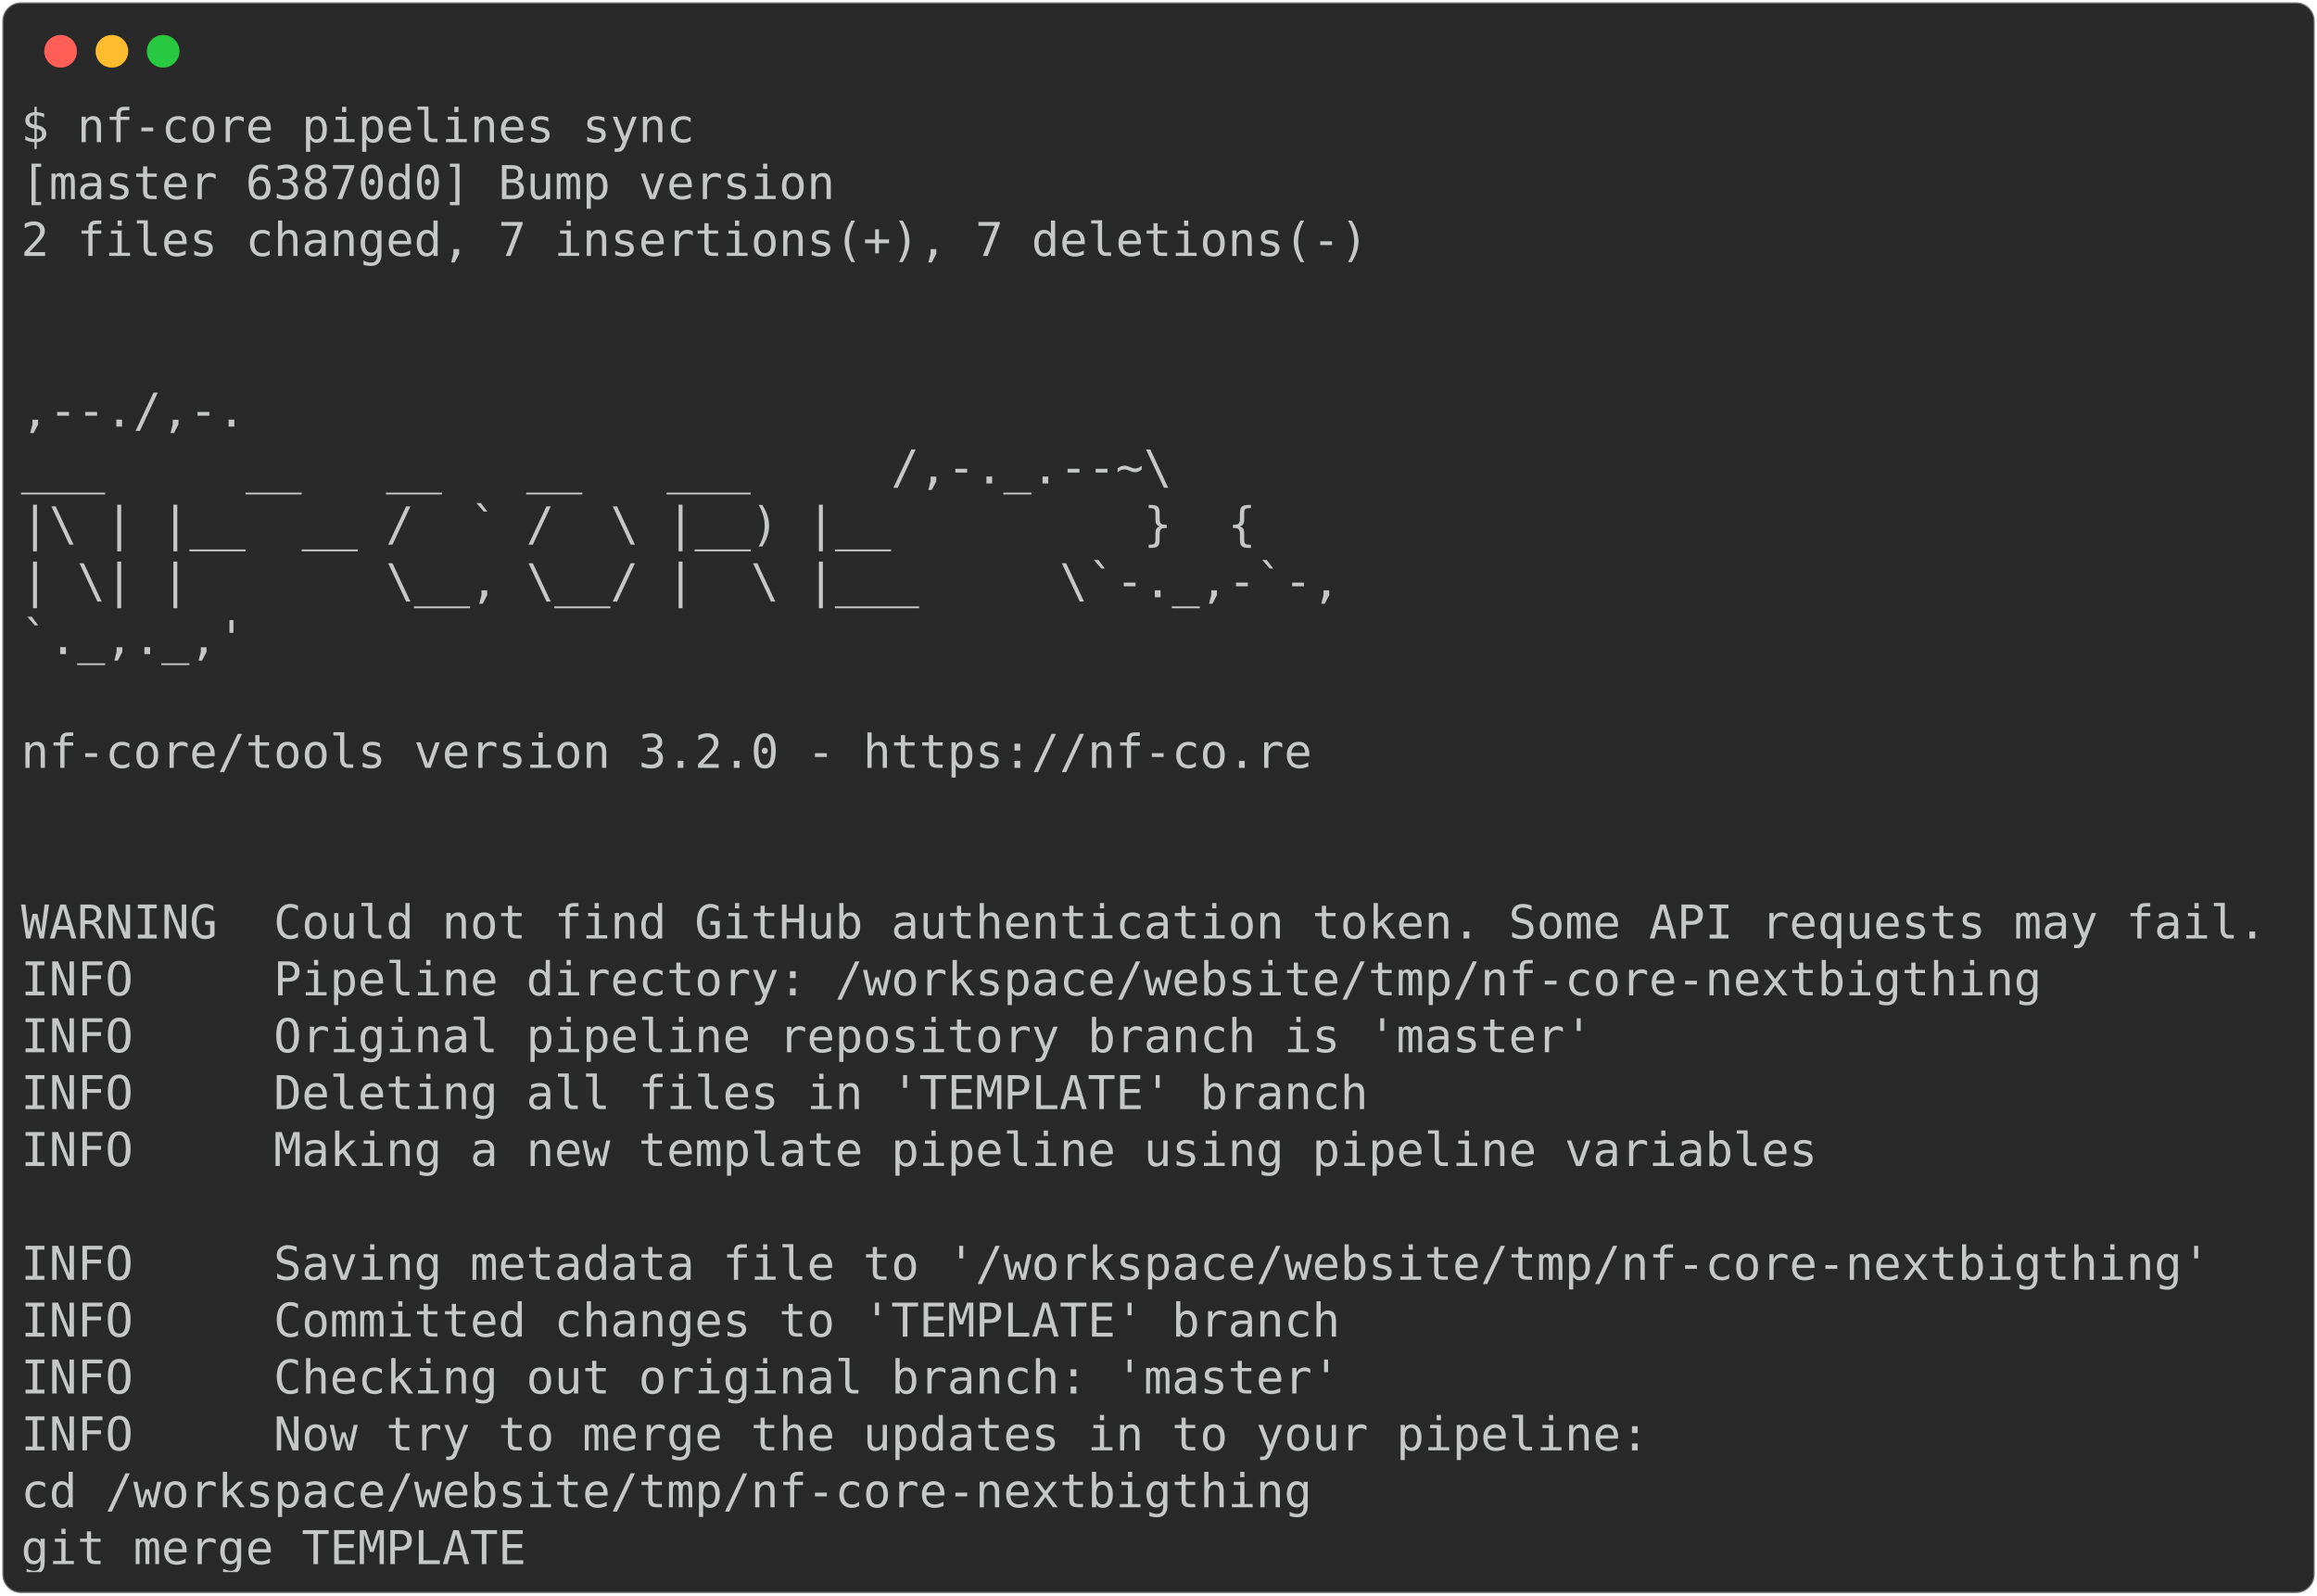
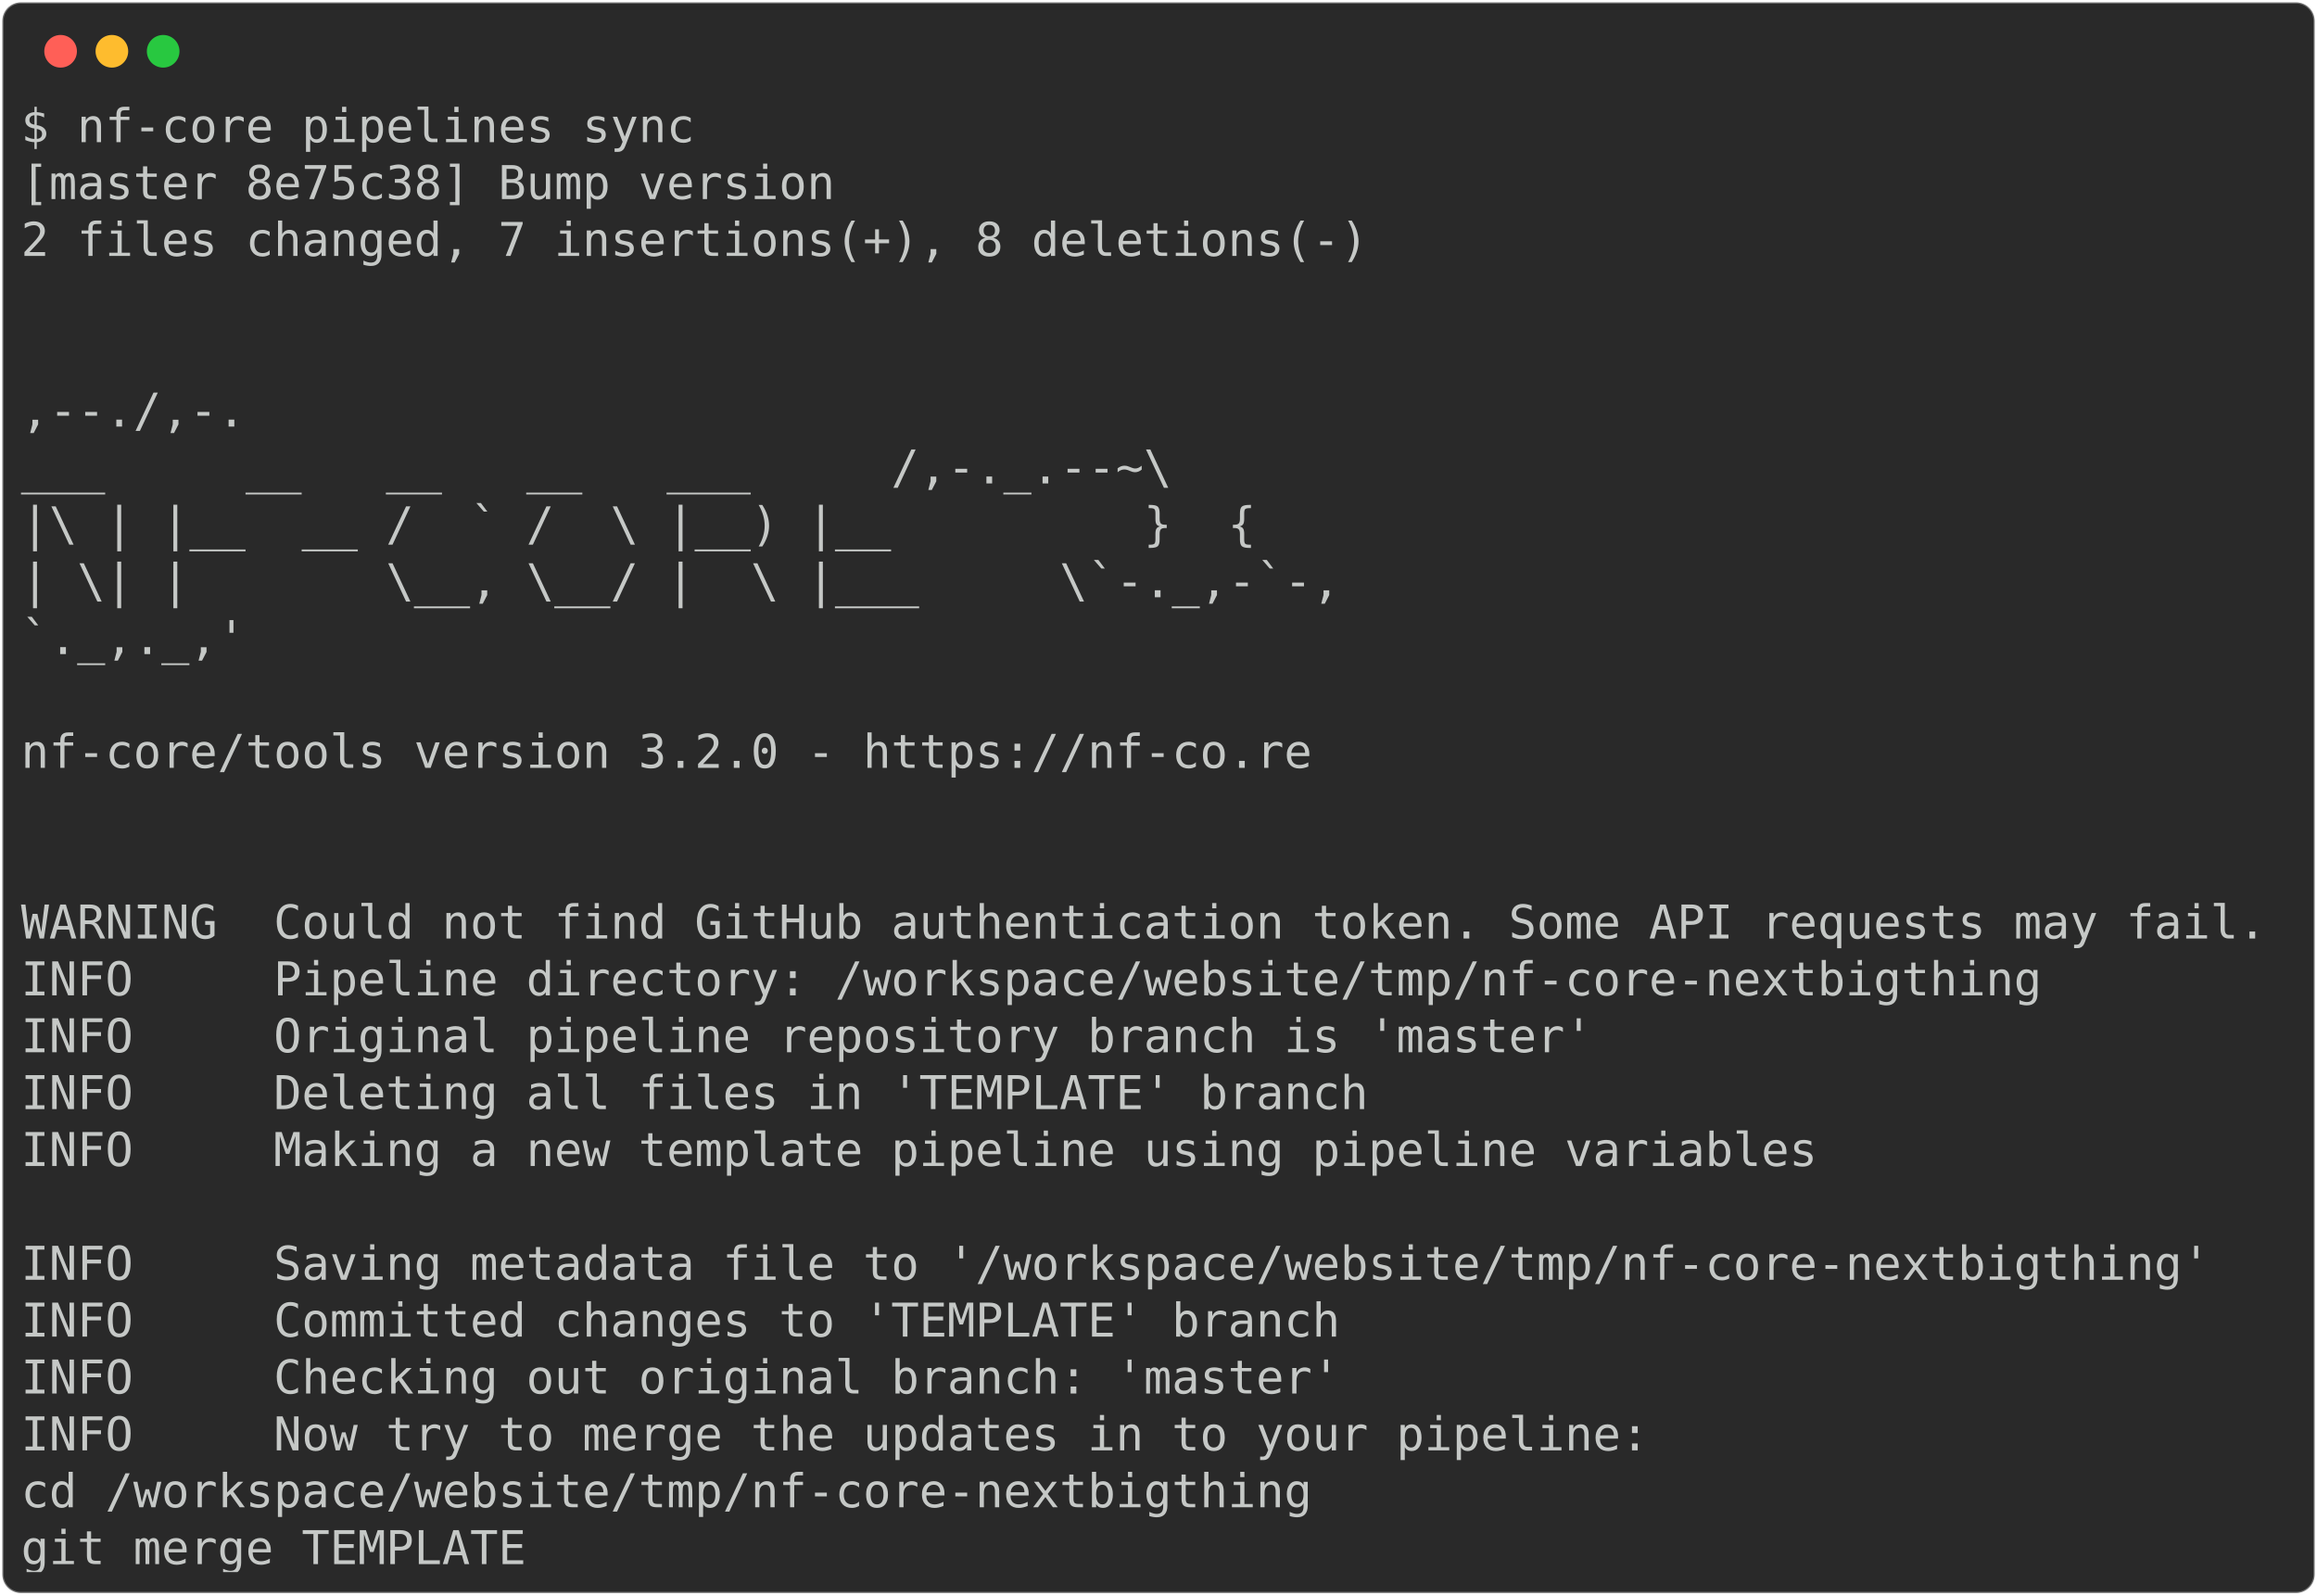
<svg xmlns="http://www.w3.org/2000/svg" class="rich-terminal" viewBox="0 0 994 684.4">
  <style>

    @font-face {
        font-family: "Fira Code";
        src: local("FiraCode-Regular"),
                url("https://cdnjs.cloudflare.com/ajax/libs/firacode/6.2.0/woff2/FiraCode-Regular.woff2") format("woff2"),
                url("https://cdnjs.cloudflare.com/ajax/libs/firacode/6.2.0/woff/FiraCode-Regular.woff") format("woff");
        font-style: normal;
        font-weight: 400;
    }
    @font-face {
        font-family: "Fira Code";
        src: local("FiraCode-Bold"),
                url("https://cdnjs.cloudflare.com/ajax/libs/firacode/6.2.0/woff2/FiraCode-Bold.woff2") format("woff2"),
                url("https://cdnjs.cloudflare.com/ajax/libs/firacode/6.2.0/woff/FiraCode-Bold.woff") format("woff");
        font-style: bold;
        font-weight: 700;
    }

-     .terminal-2662867426-matrix {
+     .terminal-1340940830-matrix {
        font-family: Fira Code, monospace;
        font-size: 20px;
        line-height: 24.4px;
        font-variant-east-asian: full-width;
    }

-     .terminal-2662867426-title {
+     .terminal-1340940830-title {
        font-size: 18px;
        font-weight: bold;
        font-family: arial;
    }

-     .terminal-2662867426-r1 { fill: #c5c8c6 }
+     .terminal-1340940830-r1 { fill: #c5c8c6 }
    </style>
  <defs>
-     <clipPath id="terminal-2662867426-clip-terminal">
+     <clipPath id="terminal-1340940830-clip-terminal">
      <rect x="0" y="0" width="975.0" height="633.4" />
    </clipPath>
-     <clipPath id="terminal-2662867426-line-0">
+     <clipPath id="terminal-1340940830-line-0">
      <rect x="0" y="1.5" width="976" height="24.65" />
    </clipPath>
-     <clipPath id="terminal-2662867426-line-1">
+     <clipPath id="terminal-1340940830-line-1">
      <rect x="0" y="25.9" width="976" height="24.65" />
    </clipPath>
-     <clipPath id="terminal-2662867426-line-2">
+     <clipPath id="terminal-1340940830-line-2">
      <rect x="0" y="50.3" width="976" height="24.65" />
    </clipPath>
-     <clipPath id="terminal-2662867426-line-3">
+     <clipPath id="terminal-1340940830-line-3">
      <rect x="0" y="74.7" width="976" height="24.65" />
    </clipPath>
-     <clipPath id="terminal-2662867426-line-4">
+     <clipPath id="terminal-1340940830-line-4">
      <rect x="0" y="99.1" width="976" height="24.65" />
    </clipPath>
-     <clipPath id="terminal-2662867426-line-5">
+     <clipPath id="terminal-1340940830-line-5">
      <rect x="0" y="123.5" width="976" height="24.65" />
    </clipPath>
-     <clipPath id="terminal-2662867426-line-6">
+     <clipPath id="terminal-1340940830-line-6">
      <rect x="0" y="147.9" width="976" height="24.65" />
    </clipPath>
-     <clipPath id="terminal-2662867426-line-7">
+     <clipPath id="terminal-1340940830-line-7">
      <rect x="0" y="172.3" width="976" height="24.65" />
    </clipPath>
-     <clipPath id="terminal-2662867426-line-8">
+     <clipPath id="terminal-1340940830-line-8">
      <rect x="0" y="196.7" width="976" height="24.65" />
    </clipPath>
-     <clipPath id="terminal-2662867426-line-9">
+     <clipPath id="terminal-1340940830-line-9">
      <rect x="0" y="221.1" width="976" height="24.65" />
    </clipPath>
-     <clipPath id="terminal-2662867426-line-10">
+     <clipPath id="terminal-1340940830-line-10">
      <rect x="0" y="245.5" width="976" height="24.65" />
    </clipPath>
-     <clipPath id="terminal-2662867426-line-11">
+     <clipPath id="terminal-1340940830-line-11">
      <rect x="0" y="269.9" width="976" height="24.65" />
    </clipPath>
-     <clipPath id="terminal-2662867426-line-12">
+     <clipPath id="terminal-1340940830-line-12">
      <rect x="0" y="294.3" width="976" height="24.65" />
    </clipPath>
-     <clipPath id="terminal-2662867426-line-13">
+     <clipPath id="terminal-1340940830-line-13">
      <rect x="0" y="318.7" width="976" height="24.65" />
    </clipPath>
-     <clipPath id="terminal-2662867426-line-14">
+     <clipPath id="terminal-1340940830-line-14">
      <rect x="0" y="343.1" width="976" height="24.65" />
    </clipPath>
-     <clipPath id="terminal-2662867426-line-15">
+     <clipPath id="terminal-1340940830-line-15">
      <rect x="0" y="367.5" width="976" height="24.65" />
    </clipPath>
-     <clipPath id="terminal-2662867426-line-16">
+     <clipPath id="terminal-1340940830-line-16">
      <rect x="0" y="391.9" width="976" height="24.65" />
    </clipPath>
-     <clipPath id="terminal-2662867426-line-17">
+     <clipPath id="terminal-1340940830-line-17">
      <rect x="0" y="416.3" width="976" height="24.65" />
    </clipPath>
-     <clipPath id="terminal-2662867426-line-18">
+     <clipPath id="terminal-1340940830-line-18">
      <rect x="0" y="440.7" width="976" height="24.65" />
    </clipPath>
-     <clipPath id="terminal-2662867426-line-19">
+     <clipPath id="terminal-1340940830-line-19">
      <rect x="0" y="465.1" width="976" height="24.65" />
    </clipPath>
-     <clipPath id="terminal-2662867426-line-20">
+     <clipPath id="terminal-1340940830-line-20">
      <rect x="0" y="489.5" width="976" height="24.65" />
    </clipPath>
-     <clipPath id="terminal-2662867426-line-21">
+     <clipPath id="terminal-1340940830-line-21">
      <rect x="0" y="513.9" width="976" height="24.65" />
    </clipPath>
-     <clipPath id="terminal-2662867426-line-22">
+     <clipPath id="terminal-1340940830-line-22">
      <rect x="0" y="538.3" width="976" height="24.65" />
    </clipPath>
-     <clipPath id="terminal-2662867426-line-23">
+     <clipPath id="terminal-1340940830-line-23">
      <rect x="0" y="562.7" width="976" height="24.65" />
    </clipPath>
-     <clipPath id="terminal-2662867426-line-24">
+     <clipPath id="terminal-1340940830-line-24">
      <rect x="0" y="587.1" width="976" height="24.65" />
    </clipPath>
  </defs>
  <rect fill="#292929" stroke="rgba(255,255,255,0.35)" stroke-width="1" x="1" y="1" width="992" height="682.4" rx="8" />
  <g transform="translate(26,22)">
    <circle cx="0" cy="0" r="7" fill="#ff5f57" />
    <circle cx="22" cy="0" r="7" fill="#febc2e" />
    <circle cx="44" cy="0" r="7" fill="#28c840" />
  </g>
-   <g transform="translate(9, 41)" clip-path="url(#terminal-2662867426-clip-terminal)">
-     <g class="terminal-2662867426-matrix">
-       <text class="terminal-2662867426-r1" x="0" y="20" textLength="292.8" clip-path="url(#terminal-2662867426-line-0)">$ nf-core pipelines sync</text>
-       <text class="terminal-2662867426-r1" x="976" y="20" textLength="12.2" clip-path="url(#terminal-2662867426-line-0)">
+   <g transform="translate(9, 41)" clip-path="url(#terminal-1340940830-clip-terminal)">
+     <g class="terminal-1340940830-matrix">
+       <text class="terminal-1340940830-r1" x="0" y="20" textLength="292.8" clip-path="url(#terminal-1340940830-line-0)">$ nf-core pipelines sync</text>
+       <text class="terminal-1340940830-r1" x="976" y="20" textLength="12.2" clip-path="url(#terminal-1340940830-line-0)">
</text>
-       <text class="terminal-2662867426-r1" x="0" y="44.4" textLength="353.8" clip-path="url(#terminal-2662867426-line-1)">[master 63870d0] Bump version</text>
-       <text class="terminal-2662867426-r1" x="976" y="44.4" textLength="12.2" clip-path="url(#terminal-2662867426-line-1)">
+       <text class="terminal-1340940830-r1" x="0" y="44.4" textLength="353.8" clip-path="url(#terminal-1340940830-line-1)">[master 8e75c38] Bump version</text>
+       <text class="terminal-1340940830-r1" x="976" y="44.4" textLength="12.2" clip-path="url(#terminal-1340940830-line-1)">
</text>
-       <text class="terminal-2662867426-r1" x="0" y="68.8" textLength="597.8" clip-path="url(#terminal-2662867426-line-2)"> 2 files changed, 7 insertions(+), 7 deletions(-)</text>
-       <text class="terminal-2662867426-r1" x="976" y="68.8" textLength="12.2" clip-path="url(#terminal-2662867426-line-2)">
+       <text class="terminal-1340940830-r1" x="0" y="68.8" textLength="597.8" clip-path="url(#terminal-1340940830-line-2)"> 2 files changed, 7 insertions(+), 8 deletions(-)</text>
+       <text class="terminal-1340940830-r1" x="976" y="68.8" textLength="12.2" clip-path="url(#terminal-1340940830-line-2)">
</text>
-       <text class="terminal-2662867426-r1" x="976" y="93.2" textLength="12.2" clip-path="url(#terminal-2662867426-line-3)">
+       <text class="terminal-1340940830-r1" x="976" y="93.2" textLength="12.2" clip-path="url(#terminal-1340940830-line-3)">
</text>
-       <text class="terminal-2662867426-r1" x="976" y="117.6" textLength="12.2" clip-path="url(#terminal-2662867426-line-4)">
+       <text class="terminal-1340940830-r1" x="976" y="117.6" textLength="12.2" clip-path="url(#terminal-1340940830-line-4)">
</text>
-       <text class="terminal-2662867426-r1" x="0" y="142" textLength="610" clip-path="url(#terminal-2662867426-line-5)">                                          ,--./,-.</text>
-       <text class="terminal-2662867426-r1" x="976" y="142" textLength="12.2" clip-path="url(#terminal-2662867426-line-5)">
+       <text class="terminal-1340940830-r1" x="0" y="142" textLength="610" clip-path="url(#terminal-1340940830-line-5)">                                          ,--./,-.</text>
+       <text class="terminal-1340940830-r1" x="976" y="142" textLength="12.2" clip-path="url(#terminal-1340940830-line-5)">
</text>
-       <text class="terminal-2662867426-r1" x="0" y="166.4" textLength="634.4" clip-path="url(#terminal-2662867426-line-6)">          ___     __   __   __   ___     /,-._.--~\ </text>
-       <text class="terminal-2662867426-r1" x="976" y="166.4" textLength="12.2" clip-path="url(#terminal-2662867426-line-6)">
+       <text class="terminal-1340940830-r1" x="0" y="166.4" textLength="634.4" clip-path="url(#terminal-1340940830-line-6)">          ___     __   __   __   ___     /,-._.--~\ </text>
+       <text class="terminal-1340940830-r1" x="976" y="166.4" textLength="12.2" clip-path="url(#terminal-1340940830-line-6)">
</text>
-       <text class="terminal-2662867426-r1" x="0" y="190.8" textLength="585.6" clip-path="url(#terminal-2662867426-line-7)">    |\ | |__  __ /  ` /  \ |__) |__         }  {</text>
-       <text class="terminal-2662867426-r1" x="976" y="190.8" textLength="12.2" clip-path="url(#terminal-2662867426-line-7)">
+       <text class="terminal-1340940830-r1" x="0" y="190.8" textLength="585.6" clip-path="url(#terminal-1340940830-line-7)">    |\ | |__  __ /  ` /  \ |__) |__         }  {</text>
+       <text class="terminal-1340940830-r1" x="976" y="190.8" textLength="12.2" clip-path="url(#terminal-1340940830-line-7)">
</text>
-       <text class="terminal-2662867426-r1" x="0" y="215.2" textLength="622.2" clip-path="url(#terminal-2662867426-line-8)">    | \| |       \__, \__/ |  \ |___     \`-._,-`-,</text>
-       <text class="terminal-2662867426-r1" x="976" y="215.2" textLength="12.2" clip-path="url(#terminal-2662867426-line-8)">
+       <text class="terminal-1340940830-r1" x="0" y="215.2" textLength="622.2" clip-path="url(#terminal-1340940830-line-8)">    | \| |       \__, \__/ |  \ |___     \`-._,-`-,</text>
+       <text class="terminal-1340940830-r1" x="976" y="215.2" textLength="12.2" clip-path="url(#terminal-1340940830-line-8)">
</text>
-       <text class="terminal-2662867426-r1" x="0" y="239.6" textLength="610" clip-path="url(#terminal-2662867426-line-9)">                                          `._,._,'</text>
-       <text class="terminal-2662867426-r1" x="976" y="239.6" textLength="12.2" clip-path="url(#terminal-2662867426-line-9)">
+       <text class="terminal-1340940830-r1" x="0" y="239.6" textLength="610" clip-path="url(#terminal-1340940830-line-9)">                                          `._,._,'</text>
+       <text class="terminal-1340940830-r1" x="976" y="239.6" textLength="12.2" clip-path="url(#terminal-1340940830-line-9)">
</text>
-       <text class="terminal-2662867426-r1" x="976" y="264" textLength="12.2" clip-path="url(#terminal-2662867426-line-10)">
+       <text class="terminal-1340940830-r1" x="976" y="264" textLength="12.2" clip-path="url(#terminal-1340940830-line-10)">
</text>
-       <text class="terminal-2662867426-r1" x="0" y="288.4" textLength="610" clip-path="url(#terminal-2662867426-line-11)">    nf-core/tools version 3.2.0 - https://nf-co.re</text>
-       <text class="terminal-2662867426-r1" x="976" y="288.4" textLength="12.2" clip-path="url(#terminal-2662867426-line-11)">
+       <text class="terminal-1340940830-r1" x="0" y="288.4" textLength="610" clip-path="url(#terminal-1340940830-line-11)">    nf-core/tools version 3.2.0 - https://nf-co.re</text>
+       <text class="terminal-1340940830-r1" x="976" y="288.4" textLength="12.2" clip-path="url(#terminal-1340940830-line-11)">
</text>
-       <text class="terminal-2662867426-r1" x="976" y="312.8" textLength="12.2" clip-path="url(#terminal-2662867426-line-12)">
+       <text class="terminal-1340940830-r1" x="976" y="312.8" textLength="12.2" clip-path="url(#terminal-1340940830-line-12)">
</text>
-       <text class="terminal-2662867426-r1" x="976" y="337.2" textLength="12.2" clip-path="url(#terminal-2662867426-line-13)">
+       <text class="terminal-1340940830-r1" x="976" y="337.2" textLength="12.2" clip-path="url(#terminal-1340940830-line-13)">
</text>
-       <text class="terminal-2662867426-r1" x="0" y="361.6" textLength="976" clip-path="url(#terminal-2662867426-line-14)">WARNING  Could not find GitHub authentication token. Some API requests may fail.</text>
-       <text class="terminal-2662867426-r1" x="976" y="361.6" textLength="12.2" clip-path="url(#terminal-2662867426-line-14)">
+       <text class="terminal-1340940830-r1" x="0" y="361.6" textLength="976" clip-path="url(#terminal-1340940830-line-14)">WARNING  Could not find GitHub authentication token. Some API requests may fail.</text>
+       <text class="terminal-1340940830-r1" x="976" y="361.6" textLength="12.2" clip-path="url(#terminal-1340940830-line-14)">
</text>
-       <text class="terminal-2662867426-r1" x="0" y="386" textLength="976" clip-path="url(#terminal-2662867426-line-15)">INFO     Pipeline directory: /workspace/website/tmp/nf-core-nextbigthing        </text>
-       <text class="terminal-2662867426-r1" x="976" y="386" textLength="12.2" clip-path="url(#terminal-2662867426-line-15)">
+       <text class="terminal-1340940830-r1" x="0" y="386" textLength="976" clip-path="url(#terminal-1340940830-line-15)">INFO     Pipeline directory: /workspace/website/tmp/nf-core-nextbigthing        </text>
+       <text class="terminal-1340940830-r1" x="976" y="386" textLength="12.2" clip-path="url(#terminal-1340940830-line-15)">
</text>
-       <text class="terminal-2662867426-r1" x="0" y="410.4" textLength="976" clip-path="url(#terminal-2662867426-line-16)">INFO     Original pipeline repository branch is 'master'                        </text>
-       <text class="terminal-2662867426-r1" x="976" y="410.4" textLength="12.2" clip-path="url(#terminal-2662867426-line-16)">
+       <text class="terminal-1340940830-r1" x="0" y="410.4" textLength="976" clip-path="url(#terminal-1340940830-line-16)">INFO     Original pipeline repository branch is 'master'                        </text>
+       <text class="terminal-1340940830-r1" x="976" y="410.4" textLength="12.2" clip-path="url(#terminal-1340940830-line-16)">
</text>
-       <text class="terminal-2662867426-r1" x="0" y="434.8" textLength="976" clip-path="url(#terminal-2662867426-line-17)">INFO     Deleting all files in 'TEMPLATE' branch                                </text>
-       <text class="terminal-2662867426-r1" x="976" y="434.8" textLength="12.2" clip-path="url(#terminal-2662867426-line-17)">
+       <text class="terminal-1340940830-r1" x="0" y="434.8" textLength="976" clip-path="url(#terminal-1340940830-line-17)">INFO     Deleting all files in 'TEMPLATE' branch                                </text>
+       <text class="terminal-1340940830-r1" x="976" y="434.8" textLength="12.2" clip-path="url(#terminal-1340940830-line-17)">
</text>
-       <text class="terminal-2662867426-r1" x="0" y="459.2" textLength="976" clip-path="url(#terminal-2662867426-line-18)">INFO     Making a new template pipeline using pipeline variables                </text>
-       <text class="terminal-2662867426-r1" x="976" y="459.2" textLength="12.2" clip-path="url(#terminal-2662867426-line-18)">
+       <text class="terminal-1340940830-r1" x="0" y="459.2" textLength="976" clip-path="url(#terminal-1340940830-line-18)">INFO     Making a new template pipeline using pipeline variables                </text>
+       <text class="terminal-1340940830-r1" x="976" y="459.2" textLength="12.2" clip-path="url(#terminal-1340940830-line-18)">
</text>
-       <text class="terminal-2662867426-r1" x="976" y="483.6" textLength="12.2" clip-path="url(#terminal-2662867426-line-19)">
+       <text class="terminal-1340940830-r1" x="976" y="483.6" textLength="12.2" clip-path="url(#terminal-1340940830-line-19)">
</text>
-       <text class="terminal-2662867426-r1" x="0" y="508" textLength="976" clip-path="url(#terminal-2662867426-line-20)">INFO     Saving metadata file to '/workspace/website/tmp/nf-core-nextbigthing'  </text>
-       <text class="terminal-2662867426-r1" x="976" y="508" textLength="12.2" clip-path="url(#terminal-2662867426-line-20)">
+       <text class="terminal-1340940830-r1" x="0" y="508" textLength="976" clip-path="url(#terminal-1340940830-line-20)">INFO     Saving metadata file to '/workspace/website/tmp/nf-core-nextbigthing'  </text>
+       <text class="terminal-1340940830-r1" x="976" y="508" textLength="12.2" clip-path="url(#terminal-1340940830-line-20)">
</text>
-       <text class="terminal-2662867426-r1" x="0" y="532.4" textLength="976" clip-path="url(#terminal-2662867426-line-21)">INFO     Committed changes to 'TEMPLATE' branch                                 </text>
-       <text class="terminal-2662867426-r1" x="976" y="532.4" textLength="12.2" clip-path="url(#terminal-2662867426-line-21)">
+       <text class="terminal-1340940830-r1" x="0" y="532.4" textLength="976" clip-path="url(#terminal-1340940830-line-21)">INFO     Committed changes to 'TEMPLATE' branch                                 </text>
+       <text class="terminal-1340940830-r1" x="976" y="532.4" textLength="12.2" clip-path="url(#terminal-1340940830-line-21)">
</text>
-       <text class="terminal-2662867426-r1" x="0" y="556.8" textLength="976" clip-path="url(#terminal-2662867426-line-22)">INFO     Checking out original branch: 'master'                                 </text>
-       <text class="terminal-2662867426-r1" x="976" y="556.8" textLength="12.2" clip-path="url(#terminal-2662867426-line-22)">
+       <text class="terminal-1340940830-r1" x="0" y="556.8" textLength="976" clip-path="url(#terminal-1340940830-line-22)">INFO     Checking out original branch: 'master'                                 </text>
+       <text class="terminal-1340940830-r1" x="976" y="556.8" textLength="12.2" clip-path="url(#terminal-1340940830-line-22)">
</text>
-       <text class="terminal-2662867426-r1" x="0" y="581.2" textLength="976" clip-path="url(#terminal-2662867426-line-23)">INFO     Now try to merge the updates in to your pipeline:                      </text>
-       <text class="terminal-2662867426-r1" x="976" y="581.2" textLength="12.2" clip-path="url(#terminal-2662867426-line-23)">
+       <text class="terminal-1340940830-r1" x="0" y="581.2" textLength="976" clip-path="url(#terminal-1340940830-line-23)">INFO     Now try to merge the updates in to your pipeline:                      </text>
+       <text class="terminal-1340940830-r1" x="976" y="581.2" textLength="12.2" clip-path="url(#terminal-1340940830-line-23)">
</text>
-       <text class="terminal-2662867426-r1" x="0" y="605.6" textLength="976" clip-path="url(#terminal-2662867426-line-24)">           cd /workspace/website/tmp/nf-core-nextbigthing                       </text>
-       <text class="terminal-2662867426-r1" x="976" y="605.6" textLength="12.2" clip-path="url(#terminal-2662867426-line-24)">
+       <text class="terminal-1340940830-r1" x="0" y="605.6" textLength="976" clip-path="url(#terminal-1340940830-line-24)">           cd /workspace/website/tmp/nf-core-nextbigthing                       </text>
+       <text class="terminal-1340940830-r1" x="976" y="605.6" textLength="12.2" clip-path="url(#terminal-1340940830-line-24)">
</text>
-       <text class="terminal-2662867426-r1" x="0" y="630" textLength="976" clip-path="url(#terminal-2662867426-line-25)">           git merge TEMPLATE                                                   </text>
-       <text class="terminal-2662867426-r1" x="976" y="630" textLength="12.2" clip-path="url(#terminal-2662867426-line-25)">
+       <text class="terminal-1340940830-r1" x="0" y="630" textLength="976" clip-path="url(#terminal-1340940830-line-25)">           git merge TEMPLATE                                                   </text>
+       <text class="terminal-1340940830-r1" x="976" y="630" textLength="12.2" clip-path="url(#terminal-1340940830-line-25)">
</text>
    </g>
  </g>
</svg>
